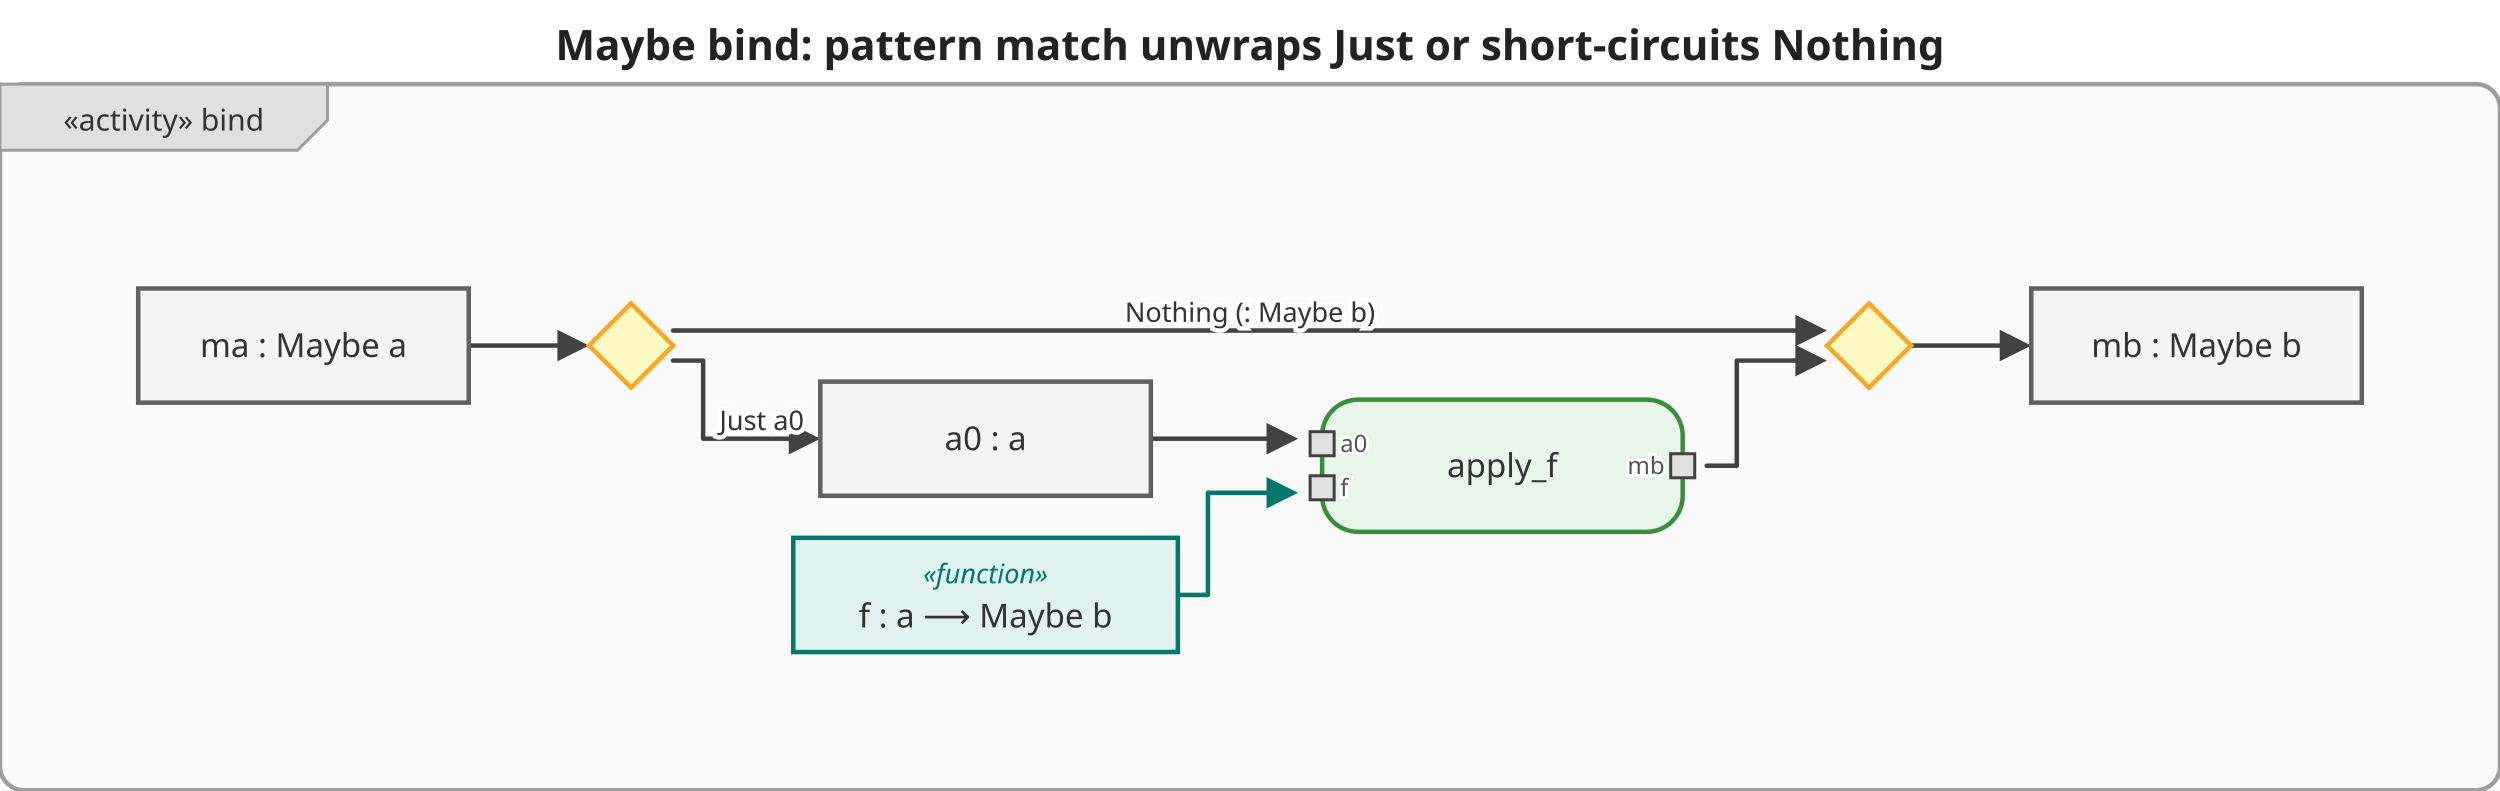
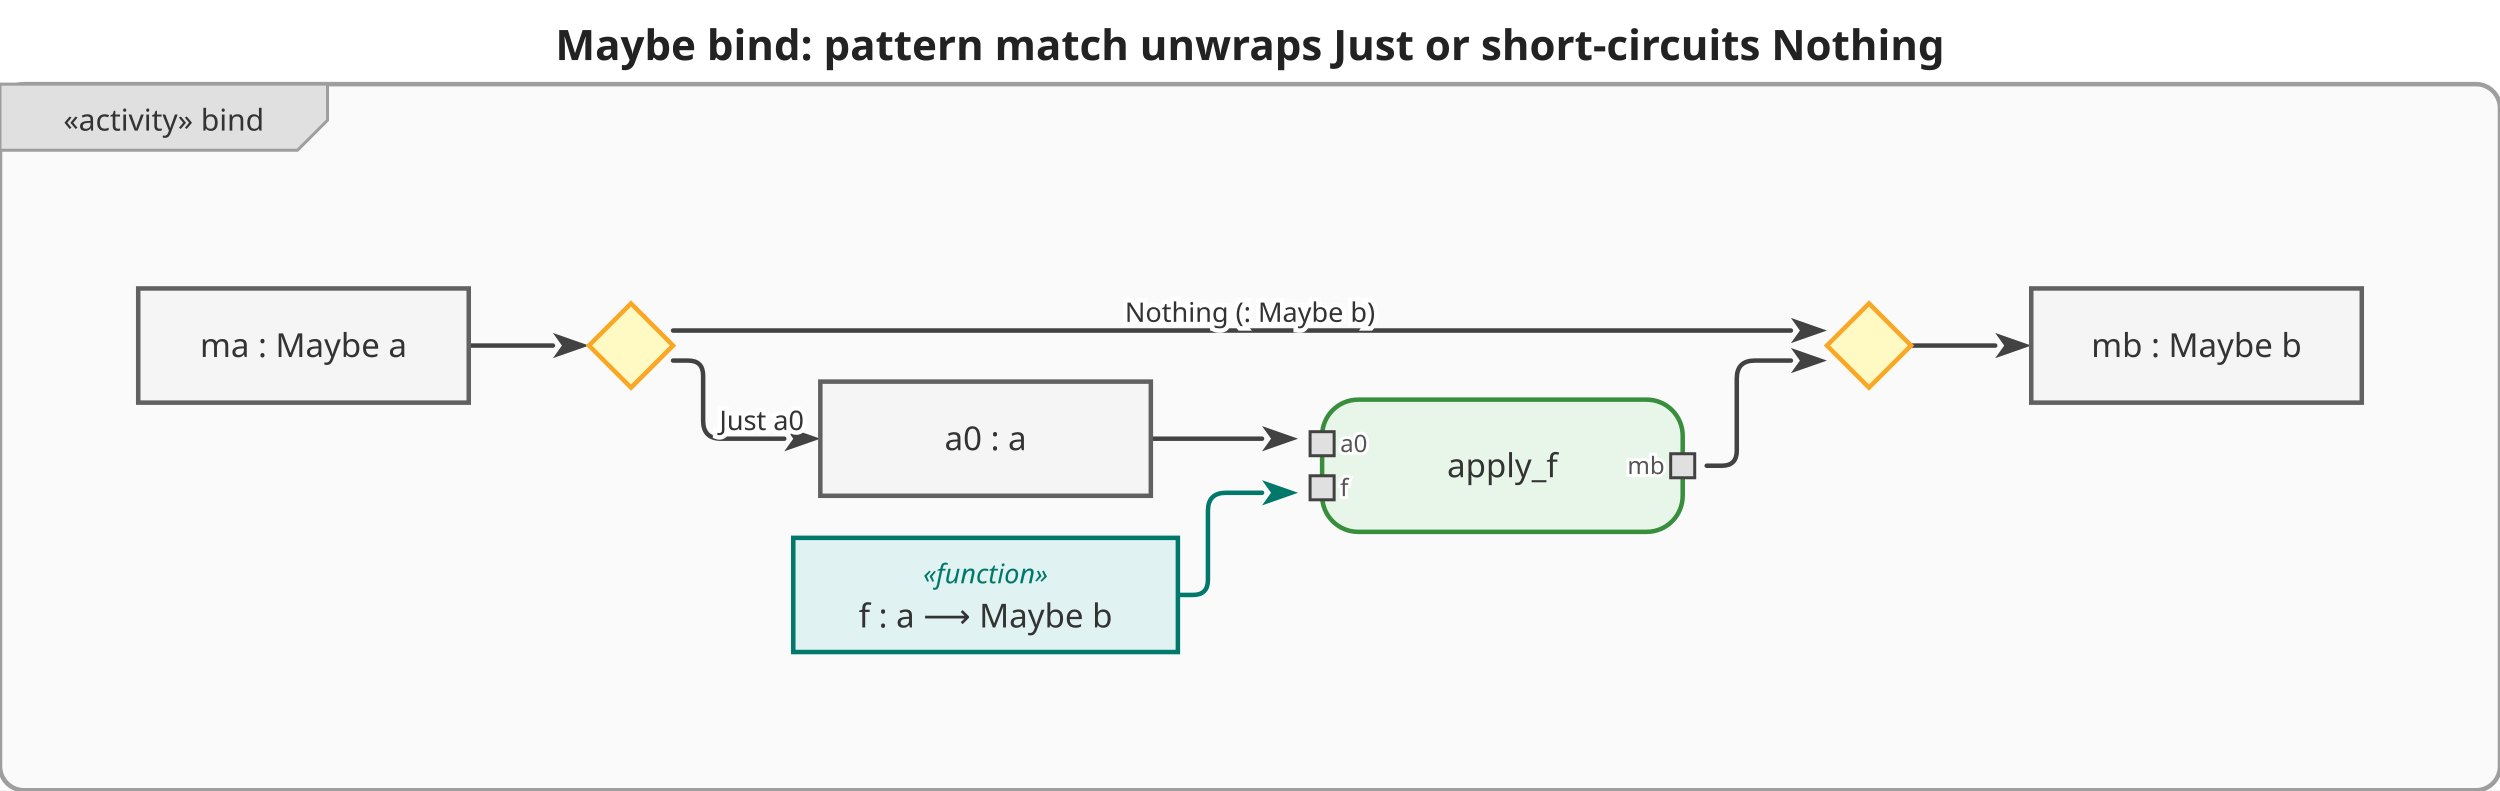
<svg xmlns="http://www.w3.org/2000/svg" viewBox="0 0 832 263" width="832" height="263">
  <defs>
-     <marker id="arrowFilled" viewBox="0 0 10 10" refX="0" refY="5" markerWidth="7" markerHeight="7" orient="auto-start-reverse">
-       <path d="M0,0 L10,5 L0,10 z" fill="#424242" />
+     <marker id="arrowFilled" viewBox="0 0 10 10" refX="0" refY="5" markerWidth="8" markerHeight="8" orient="auto-start-reverse">
+       <path d="M0,1.5 L10,5 L0,8.5 L2.5,5 Z" fill="#424242" />
    </marker>
-     <marker id="arrowOpen" viewBox="0 0 10 10" refX="0" refY="5" markerWidth="7" markerHeight="7" orient="auto-start-reverse">
-       <path d="M0,0 L10,5 L0,10" fill="none" stroke="#424242" stroke-width="1.5" />
+     <marker id="arrowOpen" viewBox="0 0 10 10" refX="0" refY="5" markerWidth="8" markerHeight="8" orient="auto-start-reverse">
+       <path d="M0,1.5 L10,5 L0,8.5" fill="none" stroke="#424242" stroke-width="1.25" />
    </marker>
-     <marker id="arrowHof" viewBox="0 0 10 10" refX="0" refY="5" markerWidth="7" markerHeight="7" orient="auto-start-reverse">
-       <path d="M0,0 L10,5 L0,10 z" fill="#00796b" />
+     <marker id="arrowHof" viewBox="0 0 10 10" refX="0" refY="5" markerWidth="8" markerHeight="8" orient="auto-start-reverse">
+       <path d="M0,1.5 L10,5 L0,8.5 L2.5,5 Z" fill="#00796b" />
    </marker>
  </defs>
  <rect width="832" height="263" fill="white" />
  <text x="416" y="20" text-anchor="middle" font-size="14" font-weight="bold" font-family="sans-serif" fill="#222">Maybe bind: pattern match unwraps Just or short-circuits Nothing</text>
  <g transform="translate(0,28)">
    <rect x="0" y="0" width="832" height="235" rx="8" fill="#fafafa" stroke="#9e9e9e" stroke-width="1.5" />
    <g class="activity-frame-tab">
      <path d="M0,0 L109,0 L109,12 L99,22 L0,22 Z" fill="#e0e0e0" stroke="#9e9e9e" stroke-width="1" />
      <text x="54.5" y="12" text-anchor="middle" font-size="10" font-family="sans-serif" dominant-baseline="middle" fill="#333">«activity» bind</text>
    </g>
    <g class="edge">
-       <path d="M156.0,87.0 L185.5,87.0" fill="none" stroke="#424242" stroke-width="1.5" stroke-linejoin="round" stroke-linecap="round" marker-end="url(#arrowFilled)" />
+       <path d="M156.0,87.0 L184.0,87.0" fill="none" stroke="#424242" stroke-width="1.5" stroke-linejoin="round" stroke-linecap="round" marker-end="url(#arrowFilled)" />
    </g>
    <g class="edge">
-       <path d="M224.0,92.0 L234.0,92.0 L234.0,118.0 L262.5,118.0" fill="none" stroke="#424242" stroke-width="1.5" stroke-linejoin="round" stroke-linecap="round" marker-end="url(#arrowFilled)" />
+       <path d="M224.0,92.0 L229.0,92.0 Q234.0,92.0 234.0,97.0 L234.0,112.0 Q234.0,118.0 240.0,118.0 L261.0,118.0" fill="none" stroke="#424242" stroke-width="1.5" stroke-linejoin="round" stroke-linecap="round" marker-end="url(#arrowFilled)" />
      <text x="253.5" y="112" text-anchor="middle" dominant-baseline="middle" font-size="9" font-family="sans-serif" fill="#333" stroke="white" stroke-width="3" paint-order="stroke fill">Just a0</text>
    </g>
    <g class="edge">
-       <path d="M383.0,118.0 L421.5,118.0" fill="none" stroke="#424242" stroke-width="1.5" stroke-linejoin="round" stroke-linecap="round" marker-end="url(#arrowFilled)" />
+       <path d="M383.0,118.0 L420.0,118.0" fill="none" stroke="#424242" stroke-width="1.5" stroke-linejoin="round" stroke-linecap="round" marker-end="url(#arrowFilled)" />
    </g>
    <g class="edge hof-edge">
-       <path d="M392.0,170.0 L402.0,170.0 L402.0,136.0 L421.5,136.0" fill="none" stroke="#00796b" stroke-width="1.5" stroke-linejoin="round" stroke-linecap="round" marker-end="url(#arrowHof)" />
+       <path d="M392.0,170.0 L397.0,170.0 Q402.0,170.0 402.0,165.0 L402.0,142.0 Q402.0,136.0 408.0,136.0 L420.0,136.0" fill="none" stroke="#00796b" stroke-width="1.5" stroke-linejoin="round" stroke-linecap="round" marker-end="url(#arrowHof)" />
    </g>
    <g class="edge">
-       <path d="M568.0,127.0 L578.0,127.0 L578.0,92.0 L597.5,92.0" fill="none" stroke="#424242" stroke-width="1.5" stroke-linejoin="round" stroke-linecap="round" marker-end="url(#arrowFilled)" />
+       <path d="M568.0,127.0 L573.0,127.0 Q578.0,127.0 578.0,122.0 L578.0,98.0 Q578.0,92.0 584.0,92.0 L596.0,92.0" fill="none" stroke="#424242" stroke-width="1.5" stroke-linejoin="round" stroke-linecap="round" marker-end="url(#arrowFilled)" />
    </g>
    <g class="edge">
-       <path d="M224.0,82.0 L597.5,82.0" fill="none" stroke="#424242" stroke-width="1.5" stroke-linejoin="round" stroke-linecap="round" marker-end="url(#arrowFilled)" />
+       <path d="M224.0,82.0 L596.0,82.0" fill="none" stroke="#424242" stroke-width="1.5" stroke-linejoin="round" stroke-linecap="round" marker-end="url(#arrowFilled)" />
      <text x="416" y="76" text-anchor="middle" dominant-baseline="middle" font-size="9" font-family="sans-serif" fill="#333" stroke="white" stroke-width="3" paint-order="stroke fill">Nothing (: Maybe b)</text>
    </g>
    <g class="edge">
-       <path d="M636.0,87.0 L665.5,87.0" fill="none" stroke="#424242" stroke-width="1.5" stroke-linejoin="round" stroke-linecap="round" marker-end="url(#arrowFilled)" />
+       <path d="M636.0,87.0 L664.0,87.0" fill="none" stroke="#424242" stroke-width="1.5" stroke-linejoin="round" stroke-linecap="round" marker-end="url(#arrowFilled)" />
    </g>
    <g class="action-node">
      <rect x="440" y="105" width="120" height="44" rx="12" fill="#e8f5e9" stroke="#388e3c" stroke-width="1.5" />
      <text class="action-label" x="500" y="127" text-anchor="middle" font-size="11" font-family="sans-serif" dominant-baseline="middle" fill="#333">apply_f</text>
      <g class="pin pin-in">
        <rect x="436" y="115.667" width="8" height="8" fill="#e0e0e0" stroke="#424242" stroke-width="1" />
        <text x="446" y="119.667" text-anchor="start" font-size="8" font-family="sans-serif" dominant-baseline="middle" fill="#555" stroke="white" stroke-width="2" paint-order="stroke fill">a0</text>
      </g>
      <g class="pin pin-in">
        <rect x="436" y="130.333" width="8" height="8" fill="#e0e0e0" stroke="#424242" stroke-width="1" />
        <text x="446" y="134.333" text-anchor="start" font-size="8" font-family="sans-serif" dominant-baseline="middle" fill="#555" stroke="white" stroke-width="2" paint-order="stroke fill">f</text>
      </g>
      <g class="pin pin-out">
        <rect x="556" y="123" width="8" height="8" fill="#e0e0e0" stroke="#424242" stroke-width="1" />
        <text x="554" y="127" text-anchor="end" font-size="8" font-family="sans-serif" dominant-baseline="middle" fill="#555" stroke="white" stroke-width="2" paint-order="stroke fill">mb</text>
      </g>
    </g>
    <g class="object-node">
      <rect x="46" y="68" width="110" height="38" fill="#f5f5f5" stroke="#616161" stroke-width="1.5" />
      <text x="101" y="87" text-anchor="middle" font-size="11" font-family="sans-serif" dominant-baseline="middle" fill="#333">ma : Maybe a</text>
    </g>
    <g class="object-node hof">
      <rect x="264" y="151" width="128" height="38" fill="#e0f2f1" stroke="#00796b" stroke-width="1.5" />
      <text x="328" y="163" text-anchor="middle" font-size="9" font-style="italic" font-family="sans-serif" dominant-baseline="middle" fill="#00796b">«function»</text>
      <text x="328" y="177" text-anchor="middle" font-size="11" font-family="sans-serif" dominant-baseline="middle" fill="#333">f : a ⟶ Maybe b</text>
    </g>
    <g class="object-node">
      <rect x="273" y="99" width="110" height="38" fill="#f5f5f5" stroke="#616161" stroke-width="1.5" />
      <text x="328" y="118" text-anchor="middle" font-size="11" font-family="sans-serif" dominant-baseline="middle" fill="#333">a0 : a</text>
    </g>
    <g class="object-node">
      <rect x="676" y="68" width="110" height="38" fill="#f5f5f5" stroke="#616161" stroke-width="1.5" />
      <text x="731" y="87" text-anchor="middle" font-size="11" font-family="sans-serif" dominant-baseline="middle" fill="#333">mb : Maybe b</text>
    </g>
    <g class="decision-node">
      <polygon points="210,73 224,87 210,101 196,87" fill="#fff9c4" stroke="#f9a825" stroke-width="1.5" />
    </g>
    <g class="merge-node">
      <polygon points="622,73 636,87 622,101 608,87" fill="#fff9c4" stroke="#f9a825" stroke-width="1.5" />
    </g>
  </g>
</svg>
